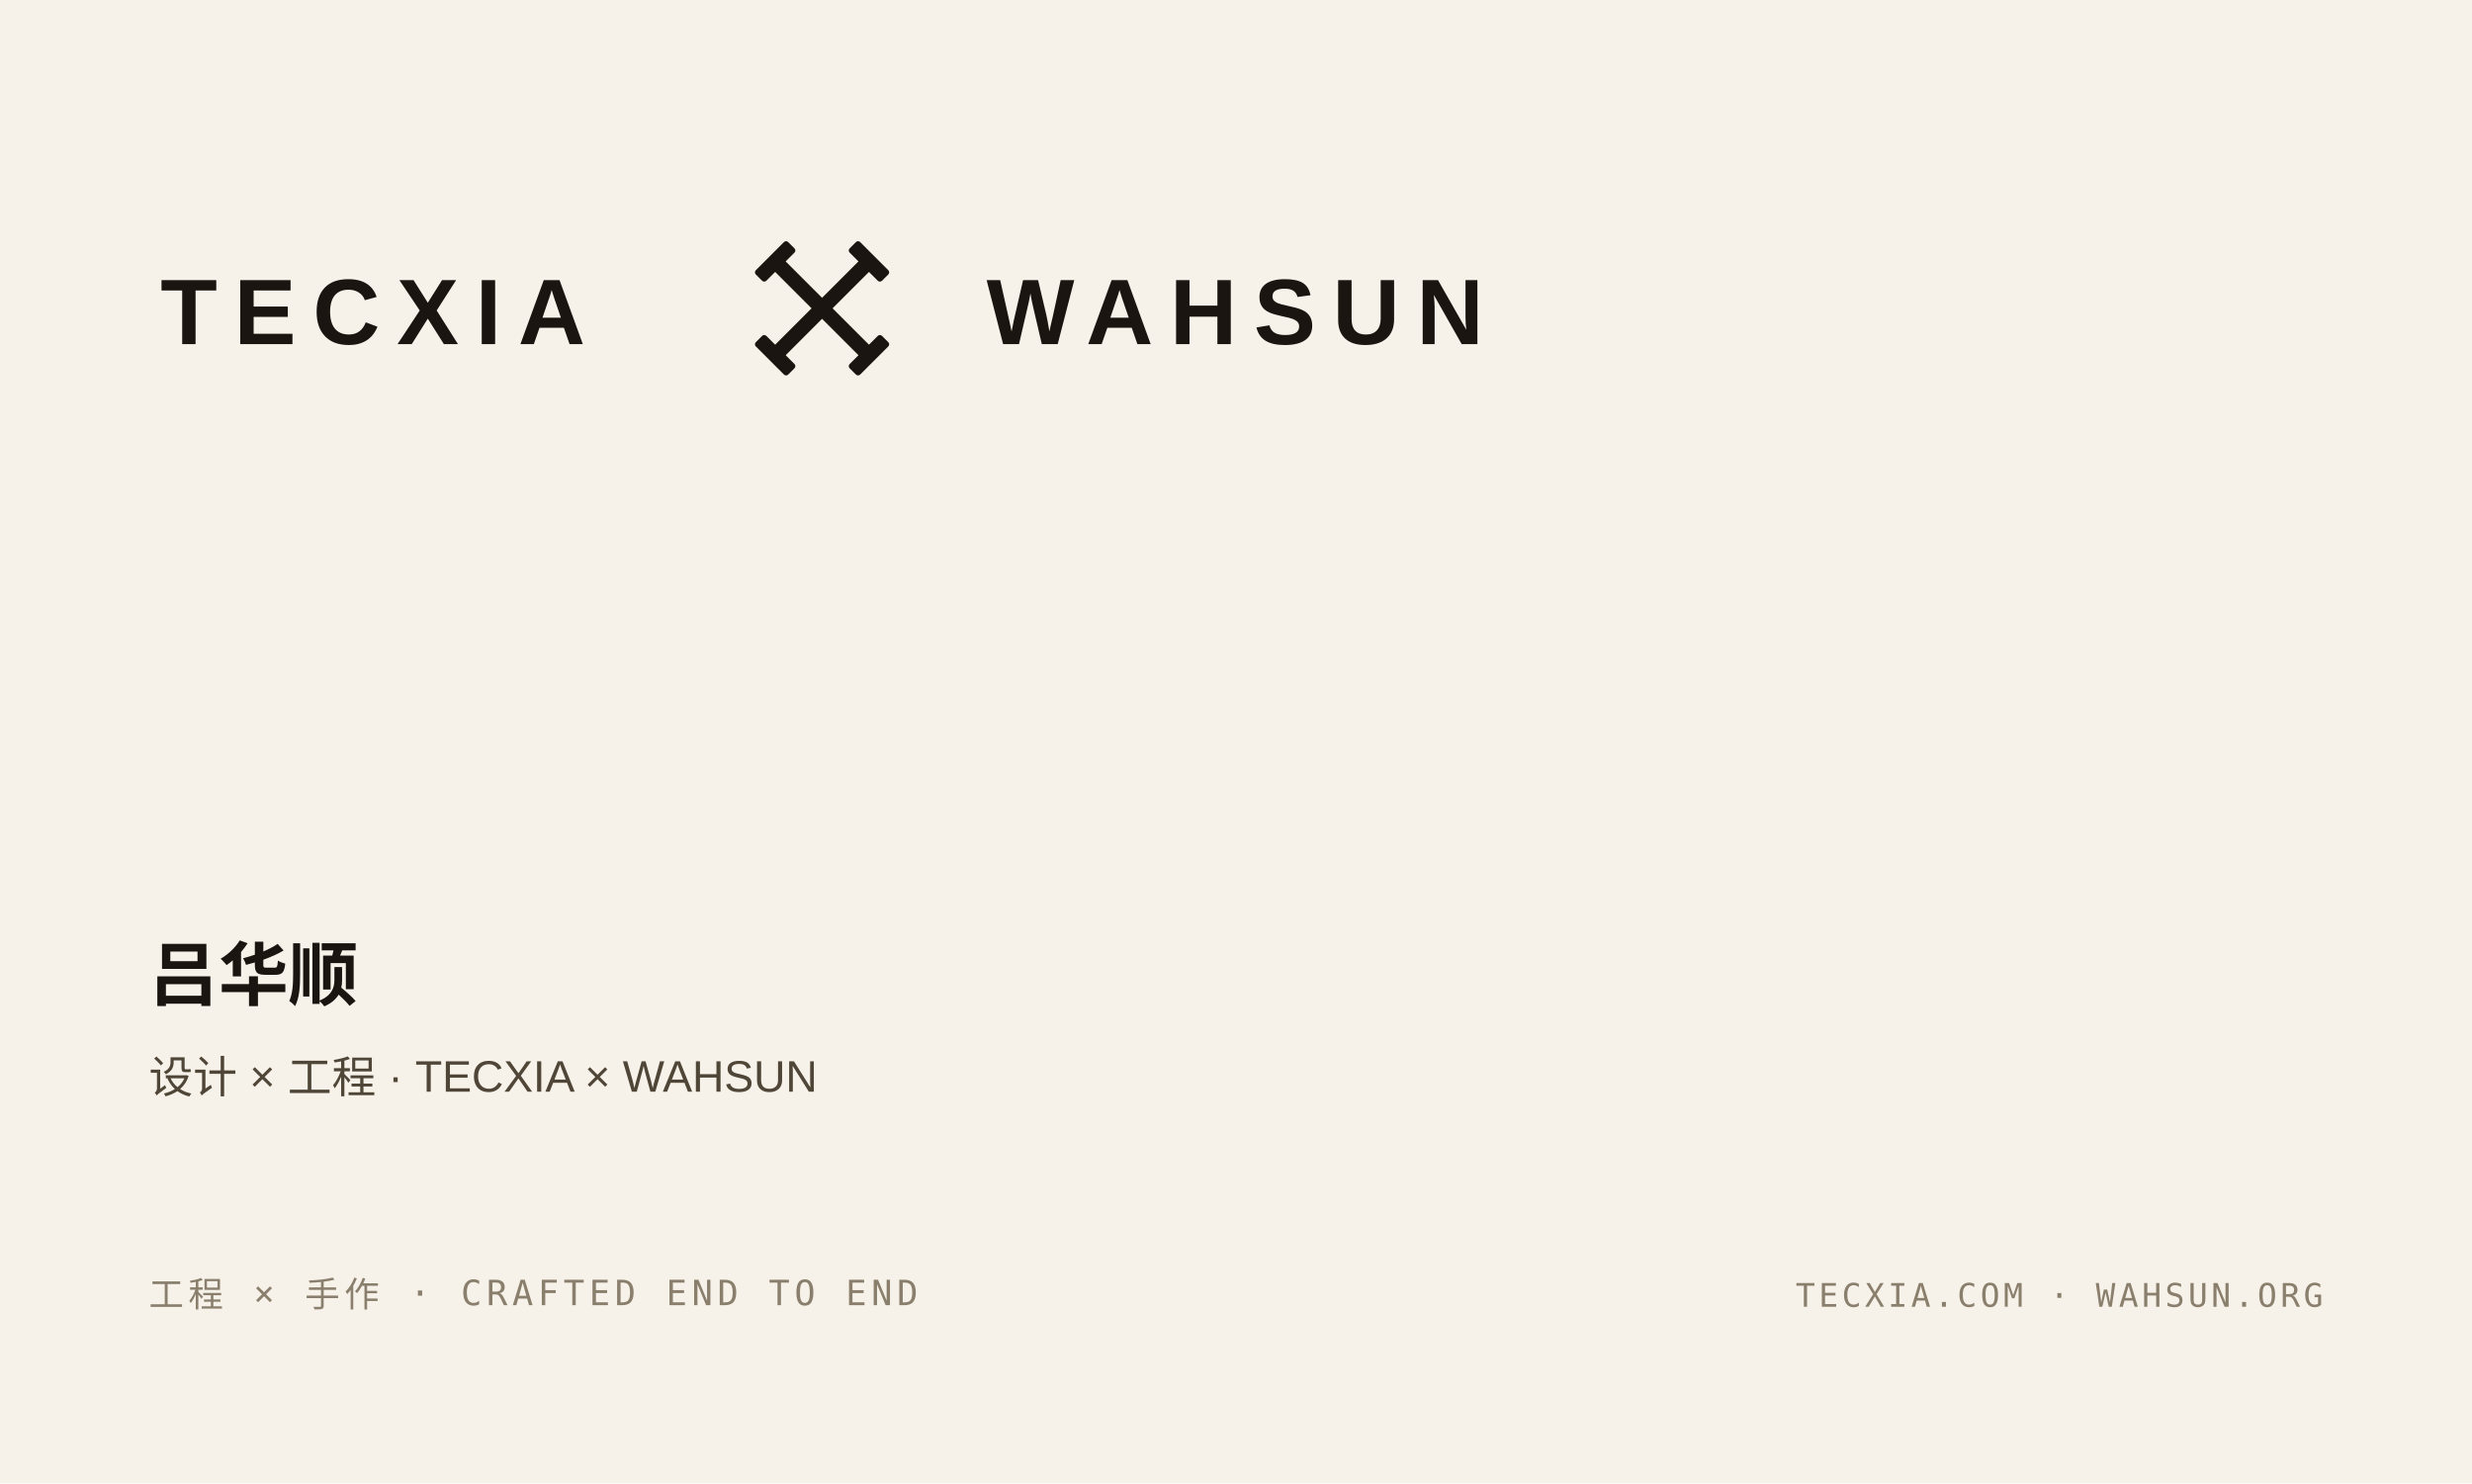
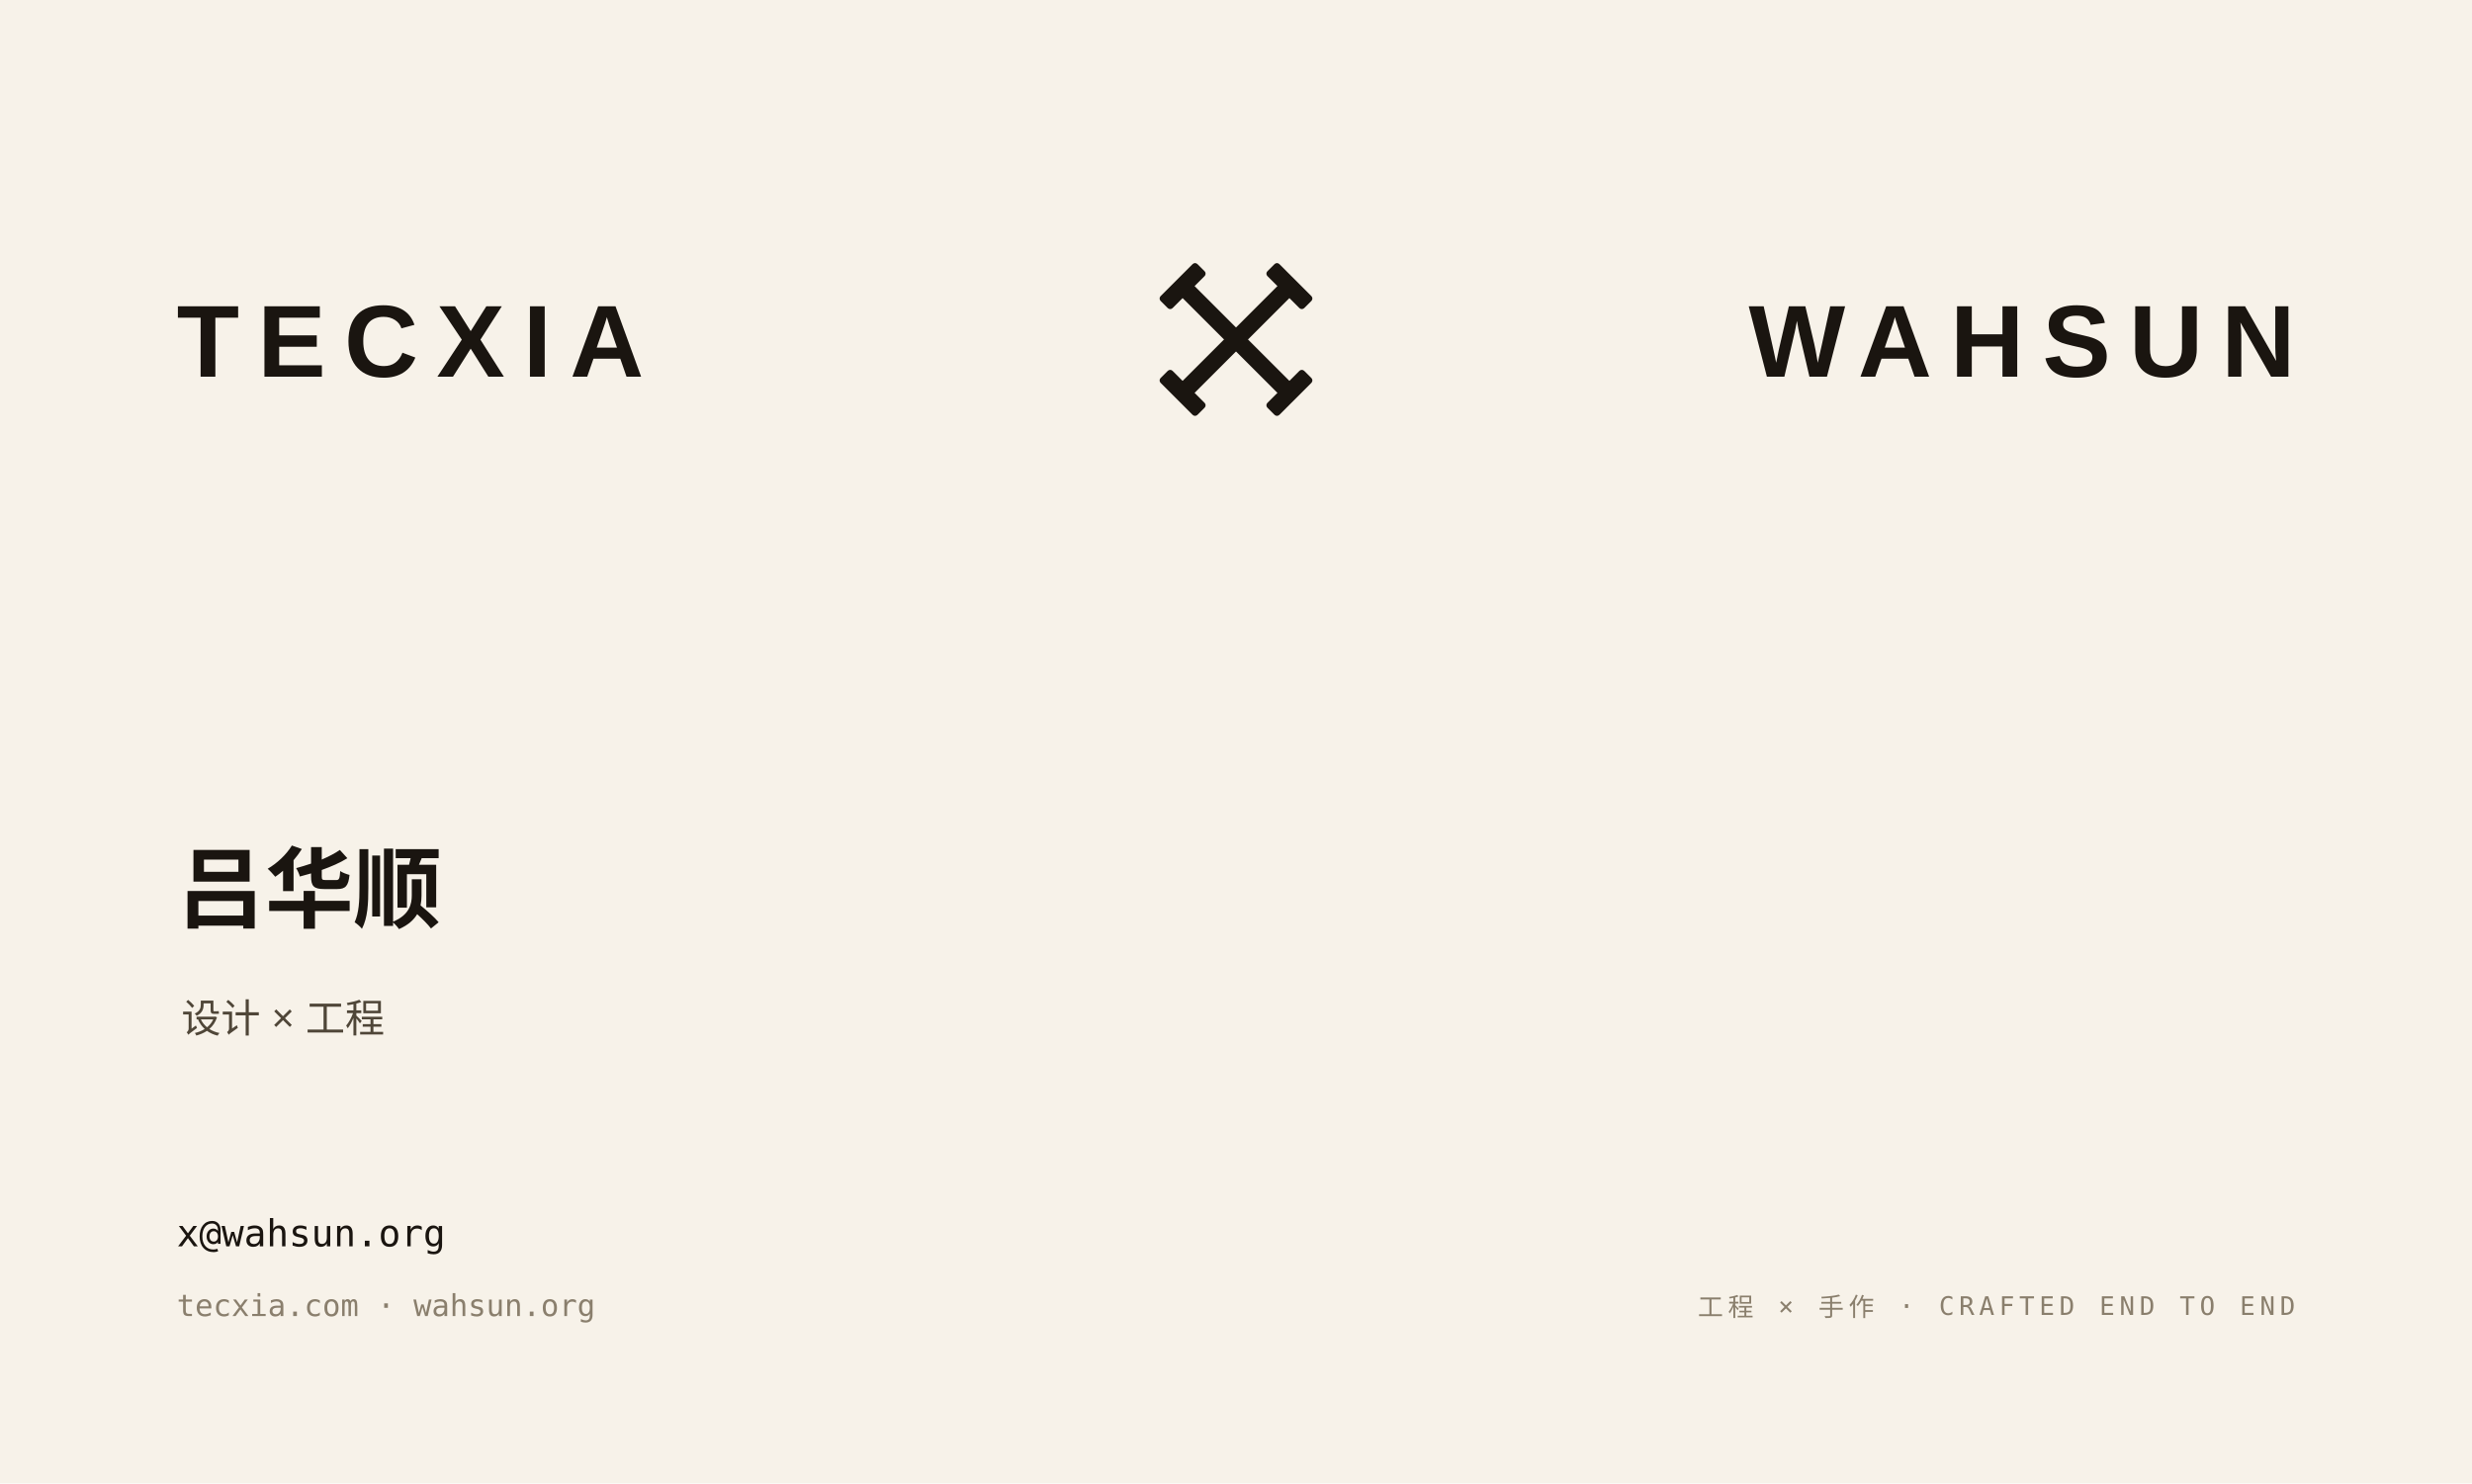
<svg xmlns="http://www.w3.org/2000/svg" viewBox="0 0 1063 638" width="1063" height="638" role="img" aria-label="TECXIA × WAHSUN 名片正面（90×54mm 模板）">
  <rect width="1063" height="638" fill="#F7F2E9" />
-   <g transform="translate(64,78)">
-     <g fill="#1A1510" font-family="-apple-system, 'SF Pro Display', 'Helvetica Neue', Arial, sans-serif" font-size="40" font-weight="600">
-       <text x="5" y="70" letter-spacing="7.2" textLength="218" lengthAdjust="spacing">TECXIA</text>
-       <text x="574" y="70" text-anchor="end" letter-spacing="7.2" textLength="218" lengthAdjust="spacing">WAHSUN</text>
+   <g transform="translate(76,84)">
+     <g fill="#1A1510" font-family="-apple-system, 'SF Pro Display', 'Helvetica Neue', Arial, sans-serif" font-size="44" font-weight="600">
+       <text x="0" y="78" letter-spacing="7.9" textLength="240" lengthAdjust="spacing">TECXIA</text>
+       <text x="911" y="78" text-anchor="end" letter-spacing="7.9" textLength="240" lengthAdjust="spacing">WAHSUN</text>
    </g>
-     <g transform="translate(264.90,30.00) scale(0.492)">
+     <g transform="translate(427.50,34.00) scale(0.56)">
      <g stroke="#1A1510" stroke-width="13" fill="none" stroke-linecap="butt">
        <path d="M9 9 L91 91" />
        <path d="M91 9 L9 91" />
      </g>
      <g fill="#1A1510">
        <rect x="-20" y="-6.5" width="40" height="13" rx="2.6" transform="translate(9,9) rotate(-45)" />
        <rect x="-20" y="-6.5" width="40" height="13" rx="2.6" transform="translate(91,91) rotate(-45)" />
        <rect x="-20" y="-6.5" width="40" height="13" rx="2.6" transform="translate(91,9) rotate(45)" />
        <rect x="-20" y="-6.5" width="40" height="13" rx="2.6" transform="translate(9,91) rotate(45)" />
      </g>
    </g>
  </g>
-   <g font-family="-apple-system, 'SF Pro Display', 'Helvetica Neue', Arial, sans-serif" fill="#1A1510">
-     <text x="64" y="430" font-size="30" font-weight="600">吕华顺</text>
-     <text x="64" y="470" font-size="19" fill="#4F4638">设计 × 工程 · TECXIA × WAHSUN</text>
-   </g>
-   <g font-family="'SF Mono', ui-monospace, Menlo, monospace" fill="#8A7F6D">
-     <text x="64" y="562" font-size="15" letter-spacing="2">工程 × 手作 · CRAFTED END TO END</text>
-     <text x="999" y="562" font-size="14" letter-spacing="1.5" text-anchor="end">TECXIA.COM · WAHSUN.ORG</text>
-   </g>
+   <text x="76" y="396" font-family="-apple-system, 'SF Pro Display', 'Helvetica Neue', Arial, sans-serif" font-size="38" font-weight="600" fill="#1A1510">吕华顺</text>
+   <text x="78" y="444" font-family="-apple-system, 'SF Pro Display', 'Helvetica Neue', Arial, sans-serif" font-size="17" fill="#4F4638">设计 × 工程</text>
+   <text x="76" y="536" font-family="'SF Mono', ui-monospace, Menlo, monospace" font-size="16" fill="#1A1510">x@wahsun.org</text>
+   <text x="76" y="566" font-family="'SF Mono', ui-monospace, Menlo, monospace" font-size="13" fill="#8A7F6D">tecxia.com · wahsun.org</text>
+   <text x="987" y="566" text-anchor="end" font-family="'SF Mono', ui-monospace, Menlo, monospace" font-size="11" letter-spacing="2" fill="#8A7F6D">工程 × 手作 · CRAFTED END TO END</text>
</svg>
